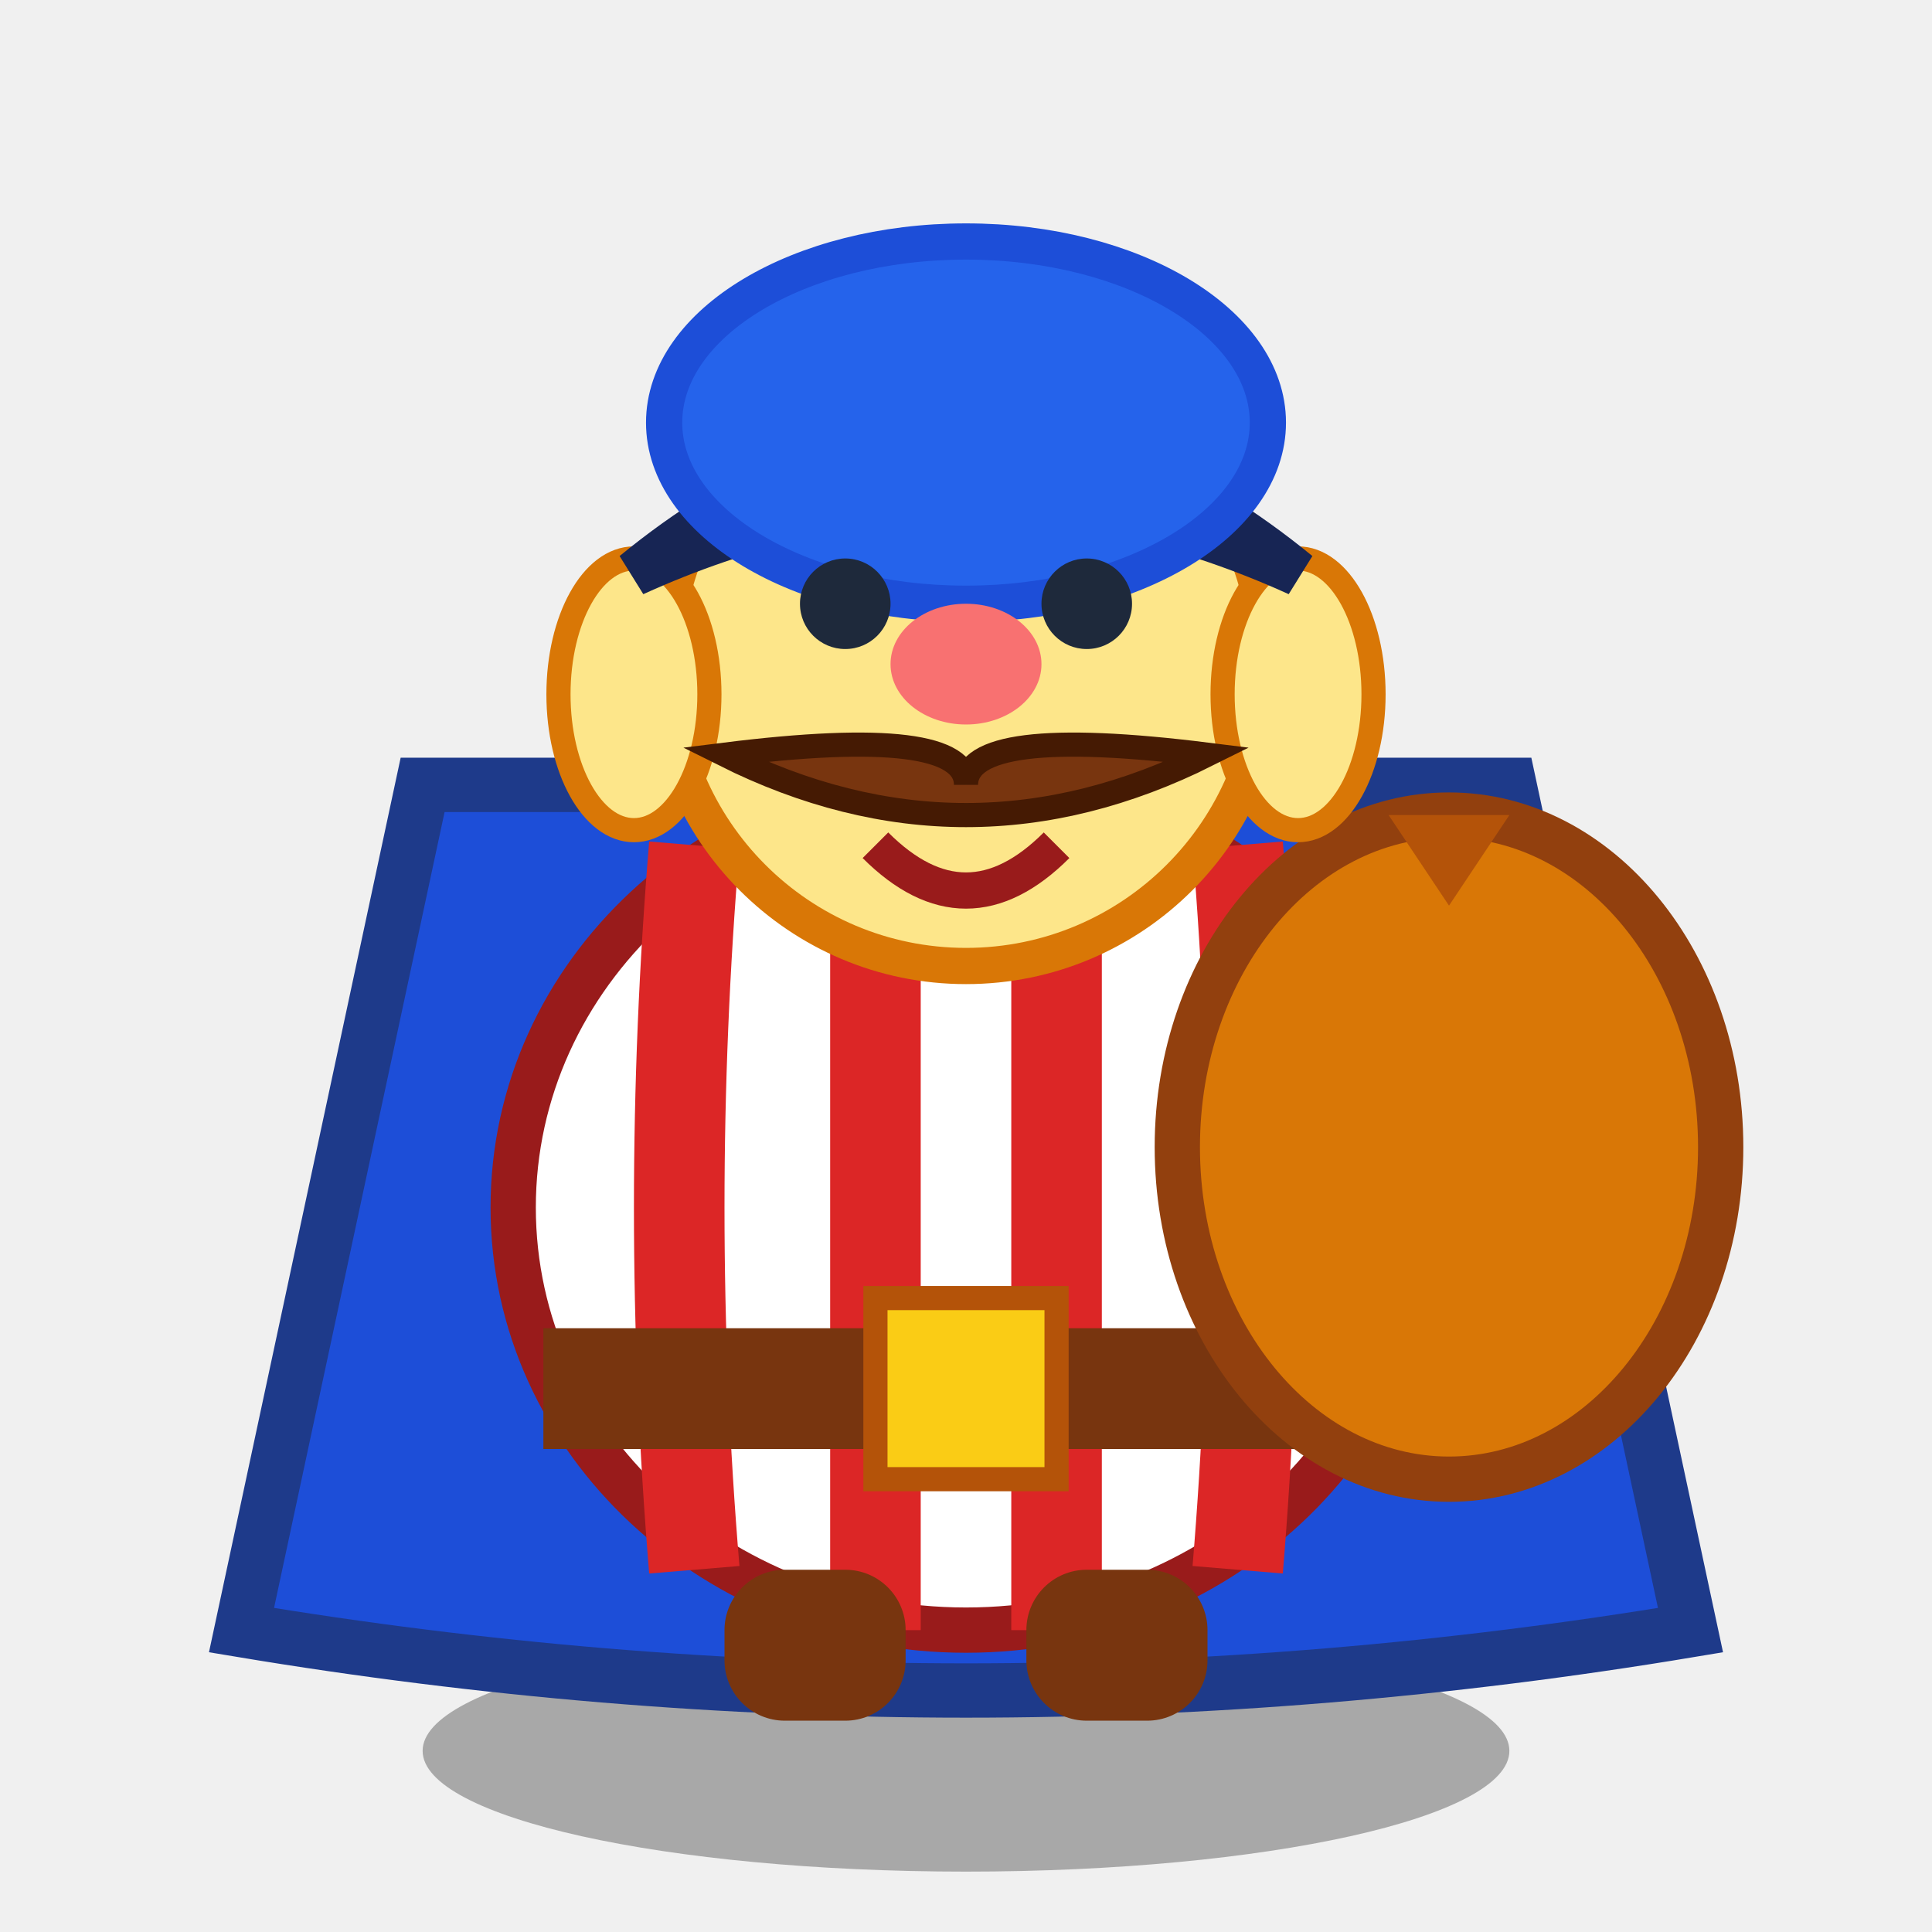
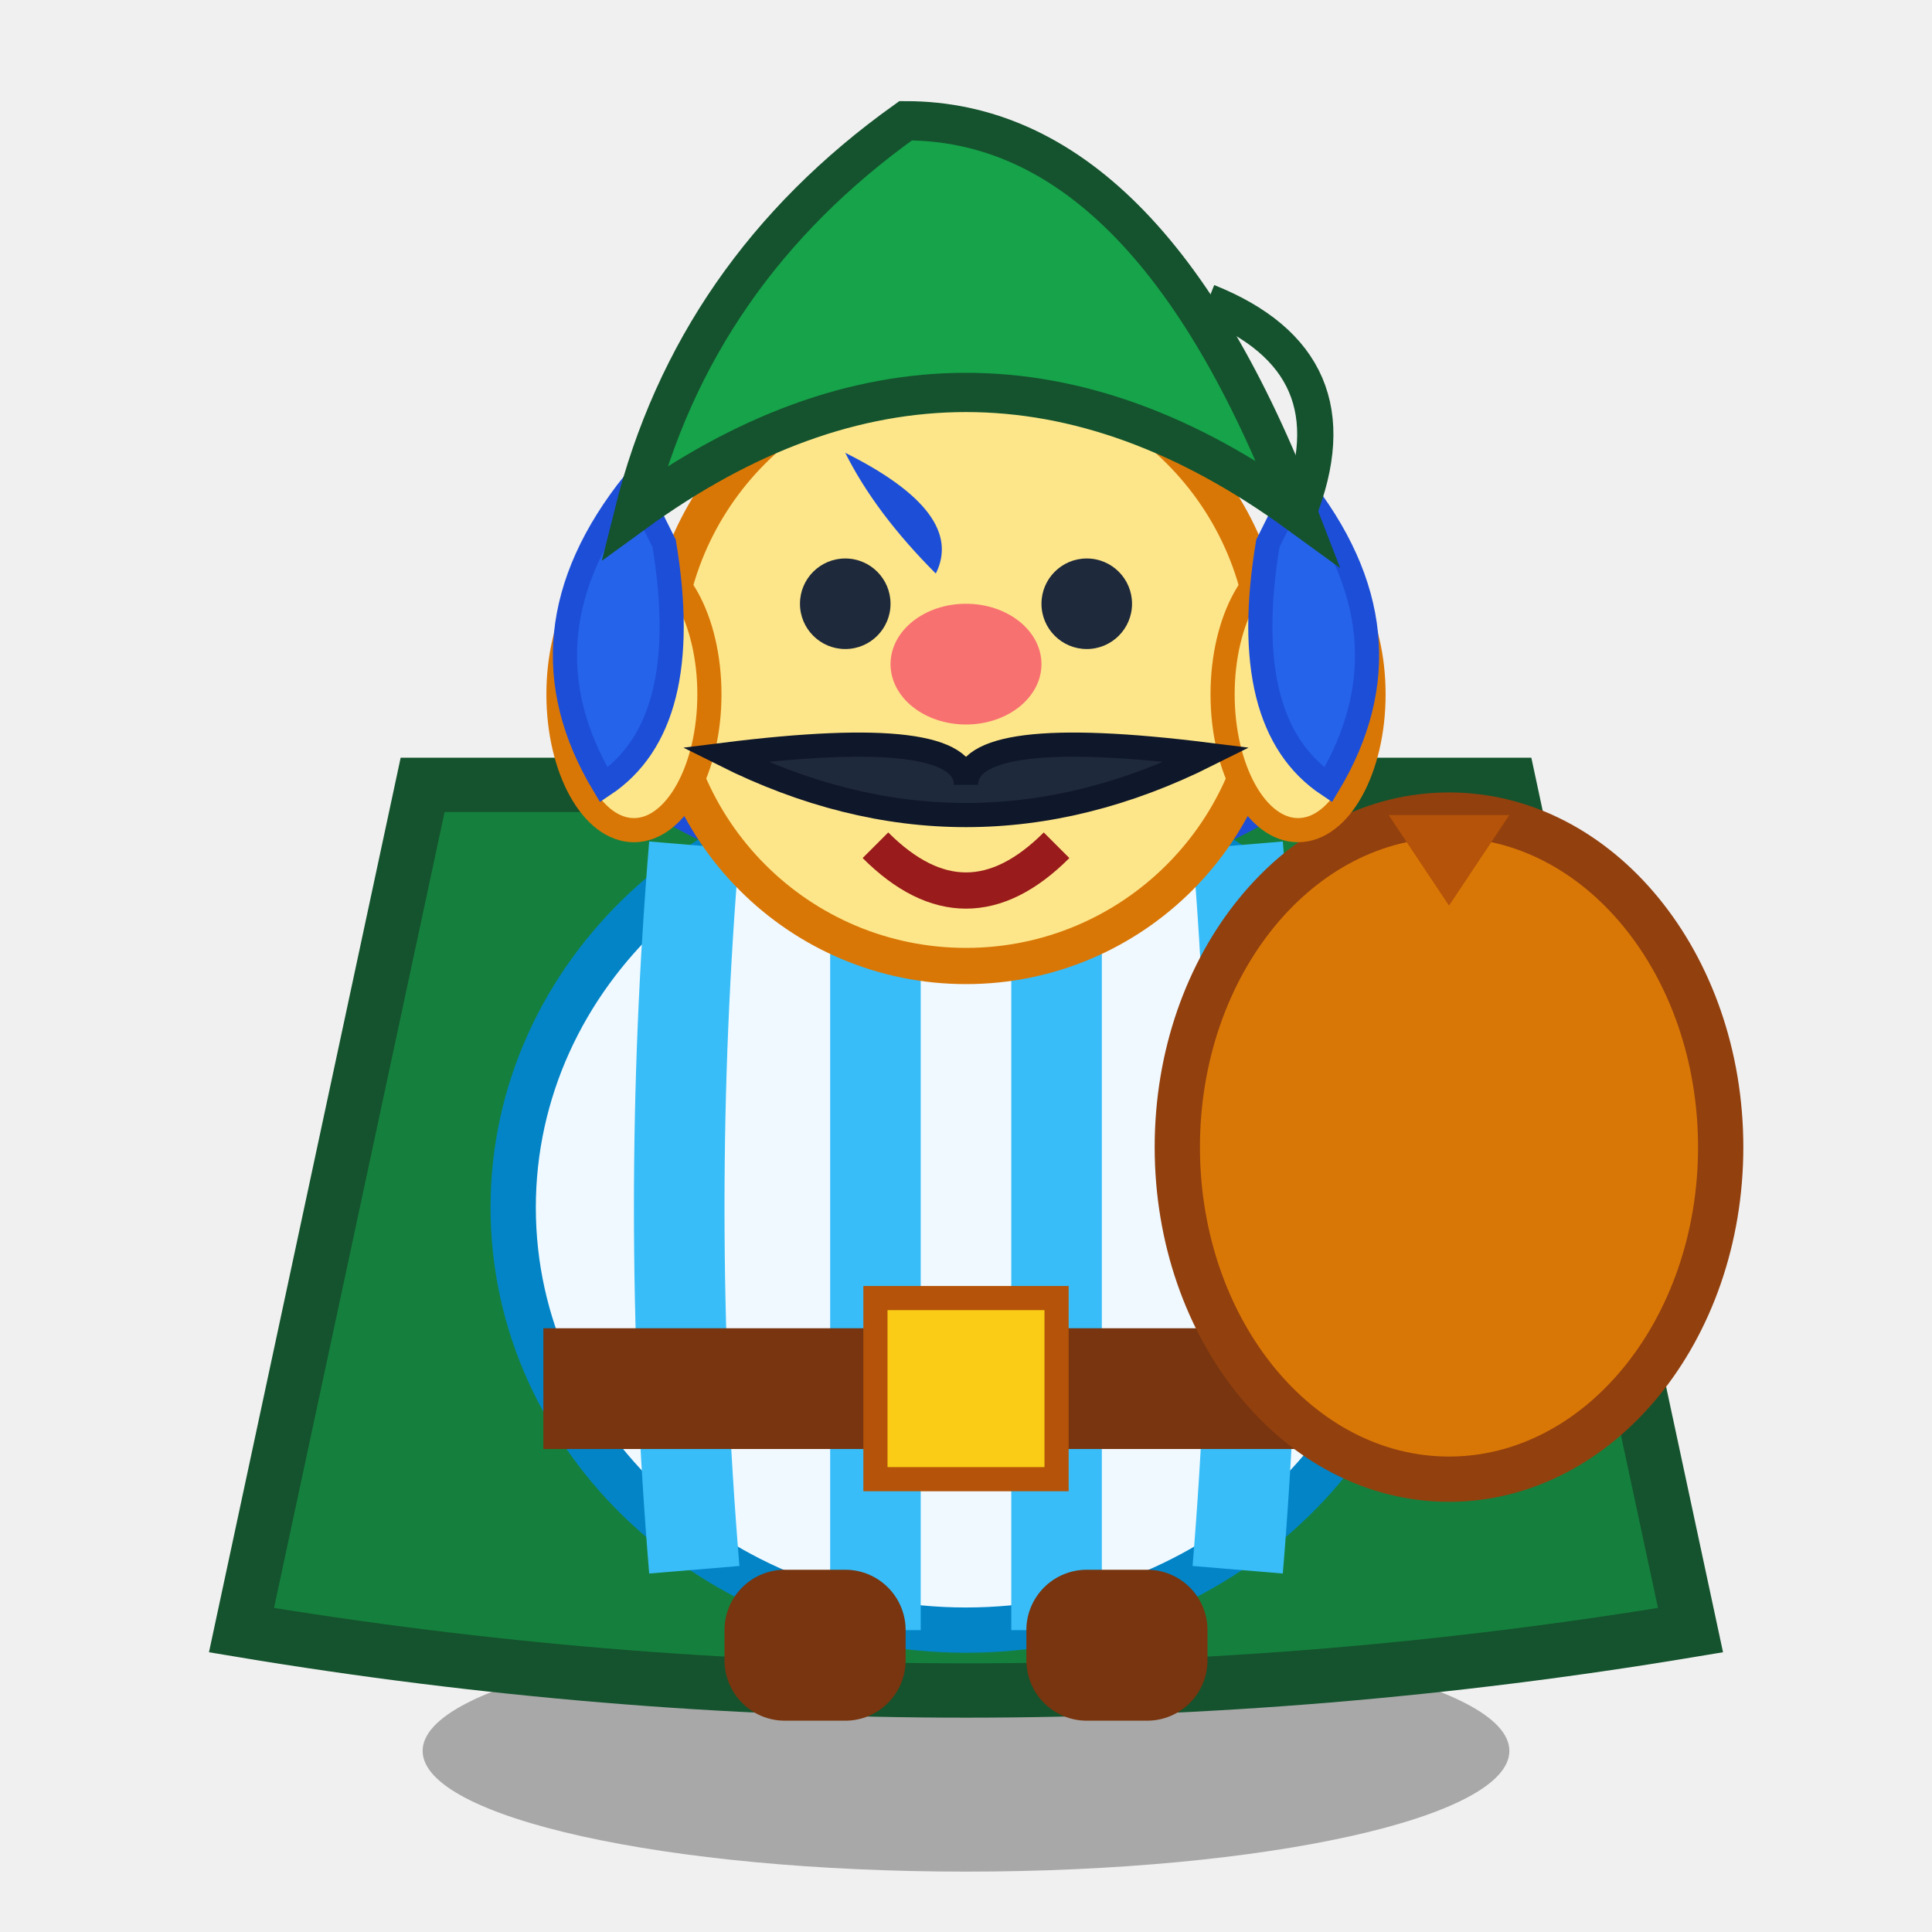
<svg xmlns="http://www.w3.org/2000/svg" viewBox="0 0 64 64" width="64" height="64">
  <ellipse cx="32" cy="58" rx="18" ry="4" fill="rgba(0,0,0,0.3)" />
-   <path d="M14 26 L8 54 Q32 58 56 54 L50 26 Z" fill="#1d4ed8" stroke="#1e3a8a" stroke-width="1.8" />
-   <ellipse cx="32" cy="40" rx="15" ry="14" fill="#ffffff" stroke="#991b1b" stroke-width="1.5" />
-   <path d="M23 28 Q22 40 23 52" stroke="#dc2626" stroke-width="3" fill="none" />
-   <path d="M29 26 Q29 40 29 54" stroke="#dc2626" stroke-width="3" fill="none" />
-   <path d="M35 26 Q35 40 35 54" stroke="#dc2626" stroke-width="3" fill="none" />
-   <path d="M41 28 Q42 40 41 52" stroke="#dc2626" stroke-width="3" fill="none" />
+   <path d="M14 26 L8 54 Q32 58 56 54 L50 26 Z" fill="#15803d" stroke="#14532d" stroke-width="1.8" />
+   <ellipse cx="32" cy="40" rx="15" ry="14" fill="#f0f9ff" stroke="#0284c7" stroke-width="1.5" />
+   <path d="M23 28 Q22 40 23 52" stroke="#38bdf8" stroke-width="3" fill="none" />
+   <path d="M29 26 Q29 40 29 54" stroke="#38bdf8" stroke-width="3" fill="none" />
+   <path d="M35 26 Q35 40 35 54" stroke="#38bdf8" stroke-width="3" fill="none" />
+   <path d="M41 28 Q42 40 41 52" stroke="#38bdf8" stroke-width="3" fill="none" />
  <rect x="18" y="44" width="28" height="4" fill="#78350f" />
  <rect x="29" y="43" width="6" height="6" fill="#facc15" stroke="#b45309" stroke-width="0.8" />
  <ellipse cx="48" cy="38" rx="9" ry="11" fill="#d97706" stroke="#92400e" stroke-width="1.5" />
  <path d="M46 27 L48 30 L50 27 Z" fill="#b45309" />
+   <path d="M20 22 Q32 30 44 22 L44 26 Q32 34 20 26 Z" fill="#1d4ed8" />
  <circle cx="32" cy="22" r="10" fill="#fde68a" stroke="#d97706" stroke-width="1.2" />
  <ellipse cx="21" cy="23" rx="2.5" ry="4.5" fill="#fde68a" stroke="#d97706" stroke-width="0.8" />
  <ellipse cx="43" cy="23" rx="2.5" ry="4.5" fill="#fde68a" stroke="#d97706" stroke-width="0.8" />
-   <path d="M21 19 Q32 10 43 19 Q32 14 21 19 Z" fill="#1e40af" stroke="#172554" stroke-width="1.5" />
-   <ellipse cx="32" cy="14" rx="10" ry="6" fill="#2563eb" stroke="#1d4ed8" stroke-width="1.2" />
+   <path d="M21 16 Q17 21 20 26 Q23 24 22 18 Z" fill="#2563eb" stroke="#1d4ed8" stroke-width="0.8" />
+   <path d="M43 16 Q47 21 44 26 Q41 24 42 18 Z" fill="#2563eb" stroke="#1d4ed8" stroke-width="0.8" />
+   <path d="M21 17 Q32 9 43 17 Q38 4 30 4 Q23 9 21 17 Z" fill="#16a34a" stroke="#14532d" stroke-width="1.3" />
+   <path d="M40 10 Q45 12 43 17" stroke="#14532d" stroke-width="1.2" fill="none" />
+   <path d="M28 15 Q32 17 31 19 Q29 17 28 15 Z" fill="#1d4ed8" />
  <circle cx="28" cy="20" r="1.5" fill="#1e293b" />
  <circle cx="36" cy="20" r="1.5" fill="#1e293b" />
  <ellipse cx="32" cy="22" rx="2.5" ry="2" fill="#f87171" />
-   <path d="M24 25 Q32 24 32 26 Q32 24 40 25 Q32 29 24 25 Z" fill="#78350f" stroke="#451a03" stroke-width="0.8" />
+   <path d="M24 25 Q32 24 32 26 Q32 24 40 25 Q32 29 24 25 Z" fill="#1e293b" stroke="#0f172a" stroke-width="0.8" />
  <path d="M29 28 Q32 31 35 28" stroke="#991b1b" stroke-width="1.2" fill="none" />
  <rect x="24" y="52" width="6" height="5" rx="2" fill="#78350f" />
  <rect x="34" y="52" width="6" height="5" rx="2" fill="#78350f" />
</svg>
